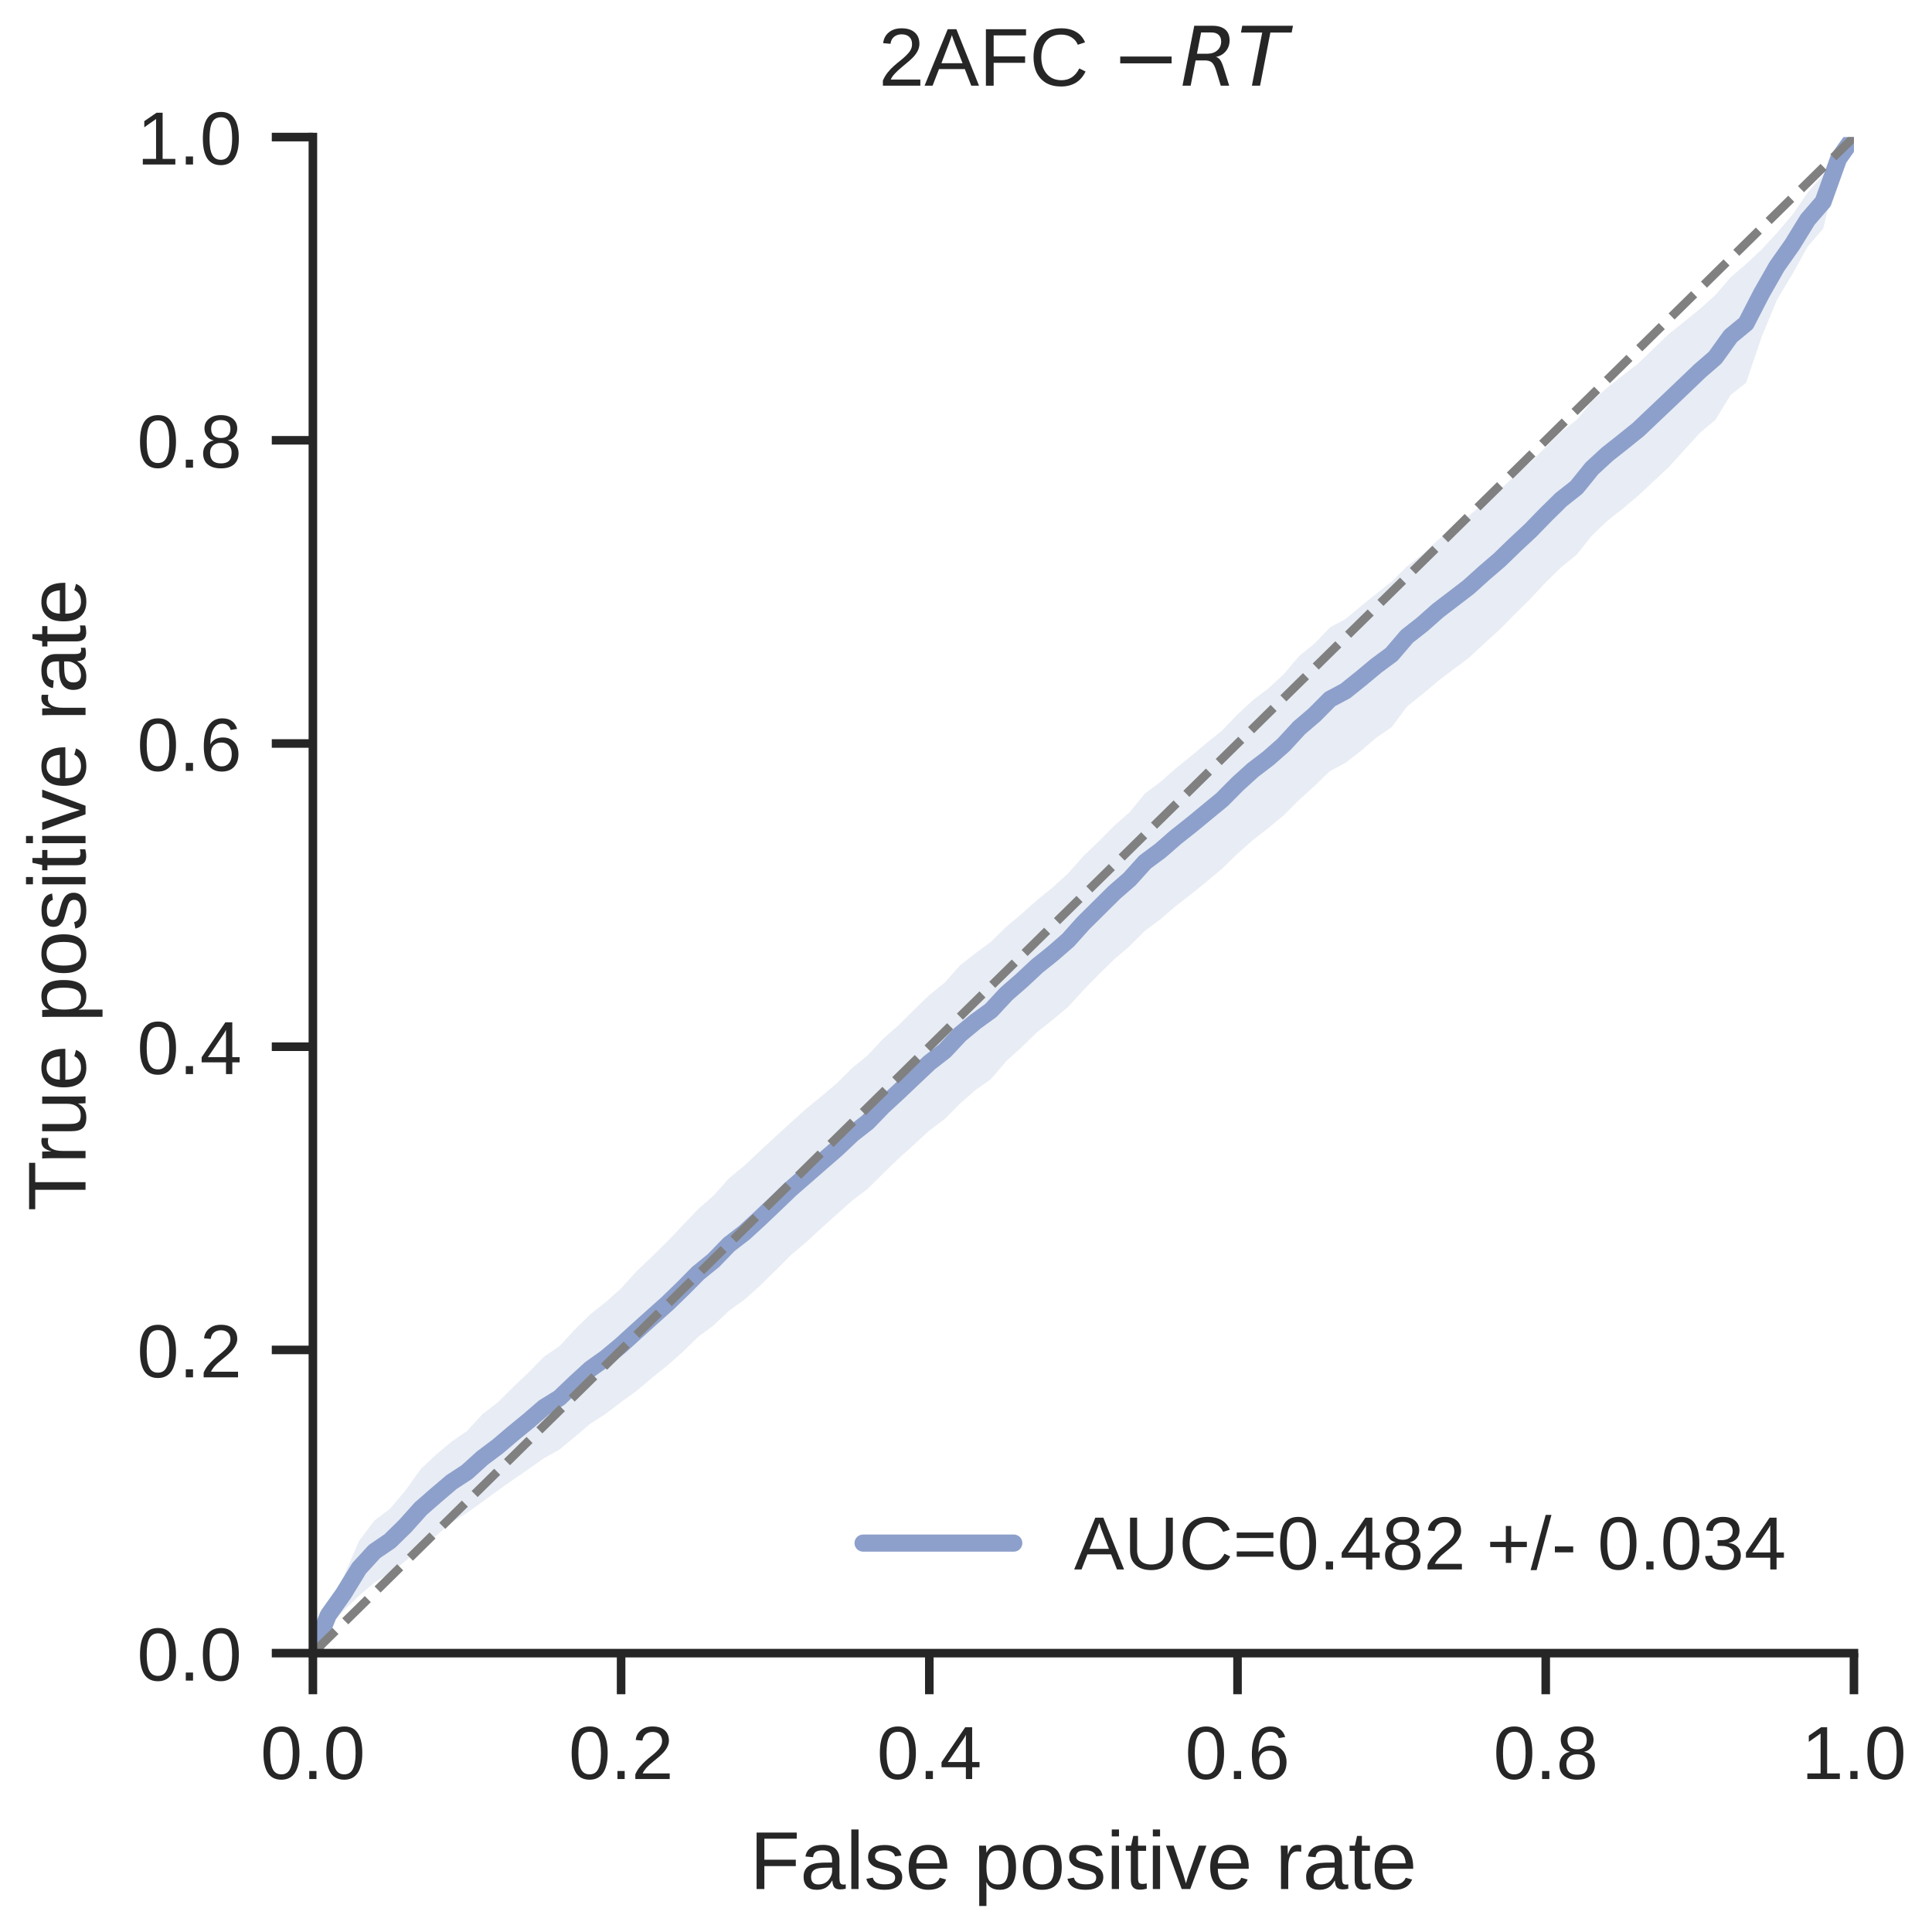
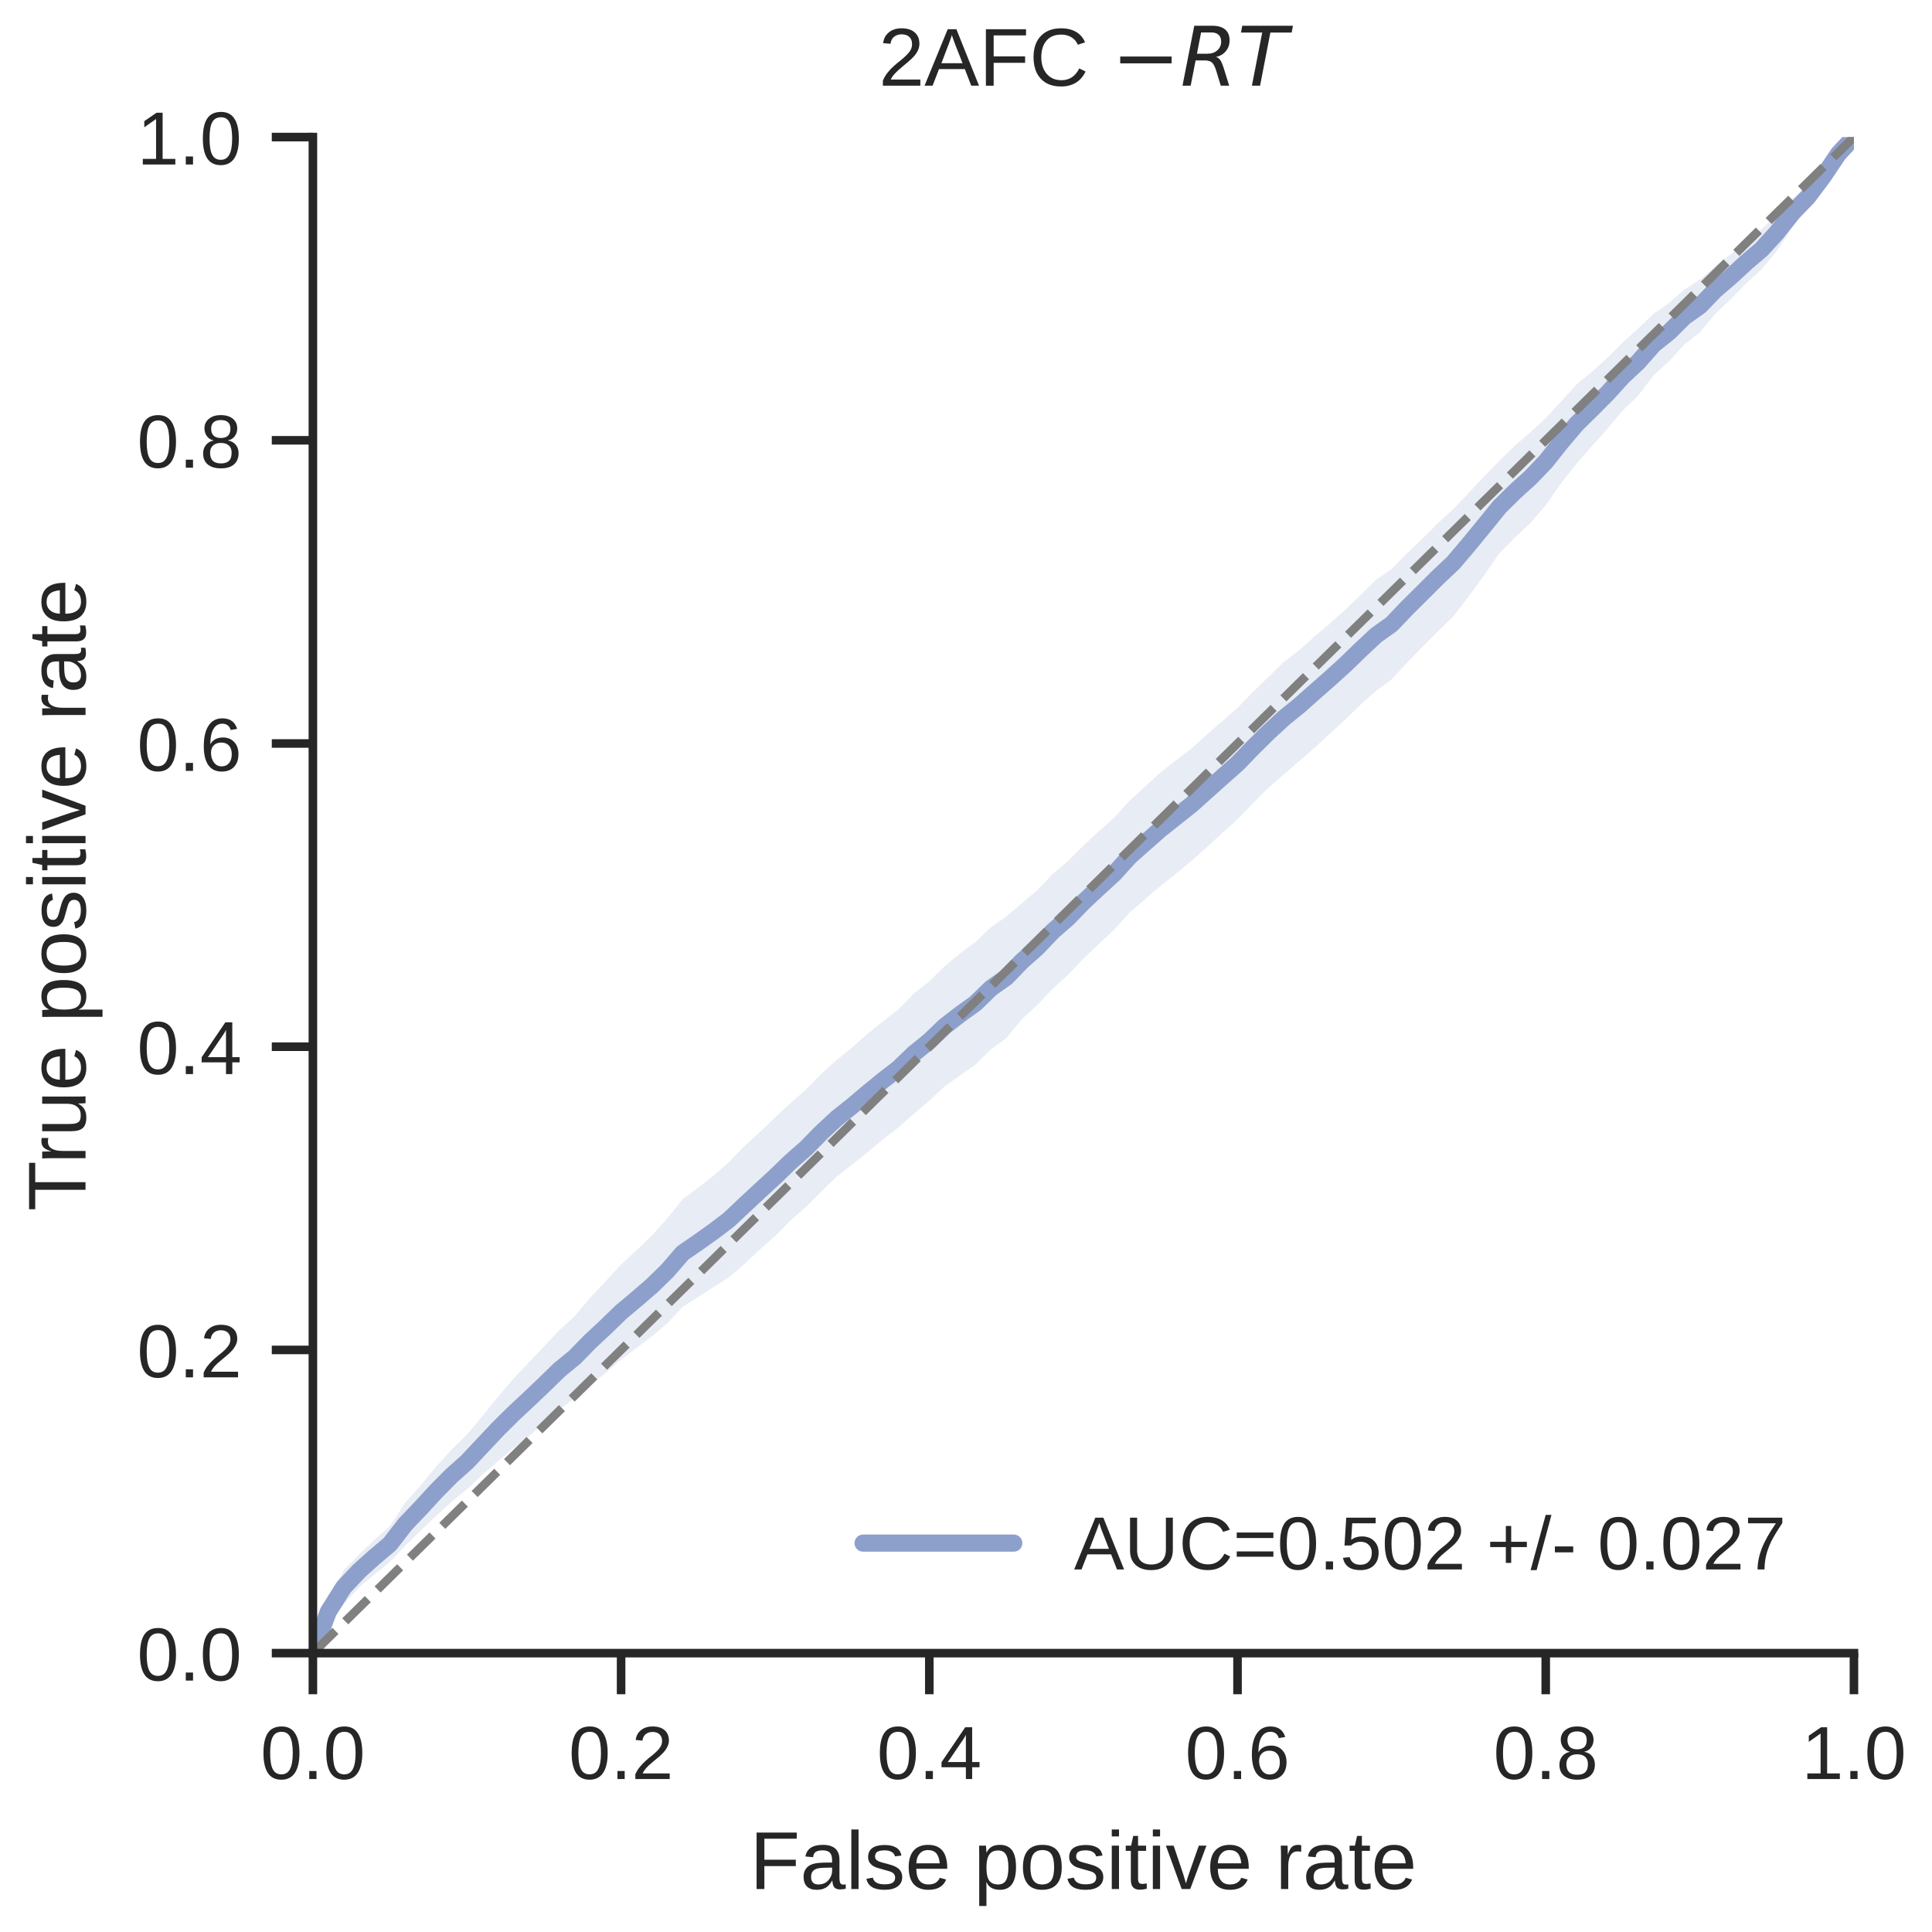
<svg xmlns="http://www.w3.org/2000/svg" xmlns:xlink="http://www.w3.org/1999/xlink" width="225.638pt" height="225.638pt" viewBox="0 0 225.638 225.638" version="1.1">
  <defs>
    <style type="text/css">*{stroke-linejoin: round; stroke-linecap: butt}</style>
  </defs>
  <g id="figure_1">
    <g id="patch_1">
      <path d="M 0 225.638  L 225.638 225.638  L 225.638 0  L 0 0  z " style="fill: #ffffff" />
    </g>
    <g id="axes_1">
      <g id="patch_2">
        <path d="M 36.542 193.07  L 216.522 193.07  L 216.522 16.008  L 36.542 16.008  z " style="fill: #ffffff" />
      </g>
      <g id="matplotlib.axis_1">
        <g id="xtick_1">
          <g id="line2d_1">
            <defs>
-               <path id="m71f84d83b7" d="M 0 0  L 0 4.8  " style="stroke: #262626" />
+               <path id="m74dcbb927b" d="M 0 0  L 0 4.8  " style="stroke: #262626" />
            </defs>
            <g>
-               <use xlink:href="#m71f84d83b7" x="36.542" y="193.07" style="fill: #262626; stroke: #262626" />
+               <use xlink:href="#m74dcbb927b" x="36.542" y="193.07" style="fill: #262626; stroke: #262626" />
            </g>
          </g>
          <g id="text_1">
            <text style="font-size: 8.8px; font-family: 'Arial', 'DejaVu Sans', 'Liberation Sans', 'Bitstream Vera Sans', sans-serif; text-anchor: middle; fill: #262626" x="36.542" y="207.776" transform="rotate(-0 36.54162 207.7762)">0.0</text>
          </g>
        </g>
        <g id="xtick_2">
          <g id="line2d_2">
            <g>
-               <use xlink:href="#m71f84d83b7" x="72.538" y="193.07" style="fill: #262626; stroke: #262626" />
+               <use xlink:href="#m74dcbb927b" x="72.538" y="193.07" style="fill: #262626; stroke: #262626" />
            </g>
          </g>
          <g id="text_2">
            <text style="font-size: 8.8px; font-family: 'Arial', 'DejaVu Sans', 'Liberation Sans', 'Bitstream Vera Sans', sans-serif; text-anchor: middle; fill: #262626" x="72.538" y="207.776" transform="rotate(-0 72.5376 207.7762)">0.2</text>
          </g>
        </g>
        <g id="xtick_3">
          <g id="line2d_3">
            <g>
-               <use xlink:href="#m71f84d83b7" x="108.534" y="193.07" style="fill: #262626; stroke: #262626" />
+               <use xlink:href="#m74dcbb927b" x="108.534" y="193.07" style="fill: #262626; stroke: #262626" />
            </g>
          </g>
          <g id="text_3">
            <text style="font-size: 8.8px; font-family: 'Arial', 'DejaVu Sans', 'Liberation Sans', 'Bitstream Vera Sans', sans-serif; text-anchor: middle; fill: #262626" x="108.534" y="207.776" transform="rotate(-0 108.5336 207.7762)">0.4</text>
          </g>
        </g>
        <g id="xtick_4">
          <g id="line2d_4">
            <g>
-               <use xlink:href="#m71f84d83b7" x="144.53" y="193.07" style="fill: #262626; stroke: #262626" />
+               <use xlink:href="#m74dcbb927b" x="144.53" y="193.07" style="fill: #262626; stroke: #262626" />
            </g>
          </g>
          <g id="text_4">
            <text style="font-size: 8.8px; font-family: 'Arial', 'DejaVu Sans', 'Liberation Sans', 'Bitstream Vera Sans', sans-serif; text-anchor: middle; fill: #262626" x="144.53" y="207.776" transform="rotate(-0 144.5296 207.7762)">0.6</text>
          </g>
        </g>
        <g id="xtick_5">
          <g id="line2d_5">
            <g>
-               <use xlink:href="#m71f84d83b7" x="180.526" y="193.07" style="fill: #262626; stroke: #262626" />
+               <use xlink:href="#m74dcbb927b" x="180.526" y="193.07" style="fill: #262626; stroke: #262626" />
            </g>
          </g>
          <g id="text_5">
            <text style="font-size: 8.8px; font-family: 'Arial', 'DejaVu Sans', 'Liberation Sans', 'Bitstream Vera Sans', sans-serif; text-anchor: middle; fill: #262626" x="180.526" y="207.776" transform="rotate(-0 180.5256 207.7762)">0.8</text>
          </g>
        </g>
        <g id="xtick_6">
          <g id="line2d_6">
            <g>
-               <use xlink:href="#m71f84d83b7" x="216.522" y="193.07" style="fill: #262626; stroke: #262626" />
+               <use xlink:href="#m74dcbb927b" x="216.522" y="193.07" style="fill: #262626; stroke: #262626" />
            </g>
          </g>
          <g id="text_6">
            <text style="font-size: 8.8px; font-family: 'Arial', 'DejaVu Sans', 'Liberation Sans', 'Bitstream Vera Sans', sans-serif; text-anchor: middle; fill: #262626" x="216.522" y="207.776" transform="rotate(-0 216.5216 207.7762)">1.0</text>
          </g>
        </g>
        <g id="text_7">
          <text style="font-size: 9.6px; font-family: 'Arial', 'DejaVu Sans', 'Liberation Sans', 'Bitstream Vera Sans', sans-serif; text-anchor: middle; fill: #262626" x="126.532" y="220.617" transform="rotate(-0 126.5316 220.6172)">False positive rate</text>
        </g>
      </g>
      <g id="matplotlib.axis_2">
        <g id="ytick_1">
          <g id="line2d_7">
            <defs>
-               <path id="m9f3bcce680" d="M 0 0  L -4.8 0  " style="stroke: #262626" />
+               <path id="m1548faa258" d="M 0 0  L -4.8 0  " style="stroke: #262626" />
            </defs>
            <g>
-               <use xlink:href="#m9f3bcce680" x="36.542" y="193.07" style="fill: #262626; stroke: #262626" />
+               <use xlink:href="#m1548faa258" x="36.542" y="193.07" style="fill: #262626; stroke: #262626" />
            </g>
          </g>
          <g id="text_8">
            <text style="font-size: 8.8px; font-family: 'Arial', 'DejaVu Sans', 'Liberation Sans', 'Bitstream Vera Sans', sans-serif; text-anchor: end; fill: #262626" x="28.242" y="196.273" transform="rotate(-0 28.24161 196.2729)">0.0</text>
          </g>
        </g>
        <g id="ytick_2">
          <g id="line2d_8">
            <g>
-               <use xlink:href="#m9f3bcce680" x="36.542" y="157.657" style="fill: #262626; stroke: #262626" />
+               <use xlink:href="#m1548faa258" x="36.542" y="157.657" style="fill: #262626; stroke: #262626" />
            </g>
          </g>
          <g id="text_9">
            <text style="font-size: 8.8px; font-family: 'Arial', 'DejaVu Sans', 'Liberation Sans', 'Bitstream Vera Sans', sans-serif; text-anchor: end; fill: #262626" x="28.242" y="160.861" transform="rotate(-0 28.24161 160.8606)">0.2</text>
          </g>
        </g>
        <g id="ytick_3">
          <g id="line2d_9">
            <g>
-               <use xlink:href="#m9f3bcce680" x="36.542" y="122.245" style="fill: #262626; stroke: #262626" />
+               <use xlink:href="#m1548faa258" x="36.542" y="122.245" style="fill: #262626; stroke: #262626" />
            </g>
          </g>
          <g id="text_10">
            <text style="font-size: 8.8px; font-family: 'Arial', 'DejaVu Sans', 'Liberation Sans', 'Bitstream Vera Sans', sans-serif; text-anchor: end; fill: #262626" x="28.242" y="125.448" transform="rotate(-0 28.24161 125.4484)">0.4</text>
          </g>
        </g>
        <g id="ytick_4">
          <g id="line2d_10">
            <g>
-               <use xlink:href="#m9f3bcce680" x="36.542" y="86.833" style="fill: #262626; stroke: #262626" />
+               <use xlink:href="#m1548faa258" x="36.542" y="86.833" style="fill: #262626; stroke: #262626" />
            </g>
          </g>
          <g id="text_11">
            <text style="font-size: 8.8px; font-family: 'Arial', 'DejaVu Sans', 'Liberation Sans', 'Bitstream Vera Sans', sans-serif; text-anchor: end; fill: #262626" x="28.242" y="90.036" transform="rotate(-0 28.24161 90.0361)">0.6</text>
          </g>
        </g>
        <g id="ytick_5">
          <g id="line2d_11">
            <g>
-               <use xlink:href="#m9f3bcce680" x="36.542" y="51.421" style="fill: #262626; stroke: #262626" />
+               <use xlink:href="#m1548faa258" x="36.542" y="51.421" style="fill: #262626; stroke: #262626" />
            </g>
          </g>
          <g id="text_12">
            <text style="font-size: 8.8px; font-family: 'Arial', 'DejaVu Sans', 'Liberation Sans', 'Bitstream Vera Sans', sans-serif; text-anchor: end; fill: #262626" x="28.242" y="54.624" transform="rotate(-0 28.24161 54.62383)">0.8</text>
          </g>
        </g>
        <g id="ytick_6">
          <g id="line2d_12">
            <g>
-               <use xlink:href="#m9f3bcce680" x="36.542" y="16.008" style="fill: #262626; stroke: #262626" />
+               <use xlink:href="#m1548faa258" x="36.542" y="16.008" style="fill: #262626; stroke: #262626" />
            </g>
          </g>
          <g id="text_13">
            <text style="font-size: 8.8px; font-family: 'Arial', 'DejaVu Sans', 'Liberation Sans', 'Bitstream Vera Sans', sans-serif; text-anchor: end; fill: #262626" x="28.242" y="19.212" transform="rotate(-0 28.24161 19.21156)">1.0</text>
          </g>
        </g>
        <g id="text_14">
          <text style="font-size: 9.6px; font-family: 'Arial', 'DejaVu Sans', 'Liberation Sans', 'Bitstream Vera Sans', sans-serif; text-anchor: middle; fill: #262626" x="9.989" y="104.539" transform="rotate(-90 9.989303 104.5389)">True positive rate</text>
        </g>
      </g>
      <g id="FillBetweenPolyCollection_1">
        <defs>
-           <path id="me6cea0978e" d="M 36.542 -32.568  L 36.542 -32.568  L 38.341 -35.635  L 40.141 -37.551  L 41.941 -39.272  L 43.741 -40.815  L 45.541 -41.92  L 47.34 -43.316  L 49.14 -44.819  L 50.94 -46.276  L 52.74 -47.826  L 54.54 -48.947  L 56.339 -50.239  L 58.139 -51.559  L 59.939 -52.834  L 61.739 -54.072  L 63.539 -55.339  L 65.338 -56.343  L 67.138 -57.835  L 68.938 -59.36  L 70.738 -60.513  L 72.538 -61.894  L 74.337 -63.193  L 76.137 -64.712  L 77.937 -66.157  L 79.737 -67.747  L 81.537 -69.508  L 83.336 -70.843  L 85.136 -72.553  L 86.936 -73.847  L 88.736 -75.458  L 90.536 -77.216  L 92.335 -79.025  L 94.135 -80.546  L 95.935 -82.214  L 97.735 -83.821  L 99.535 -85.431  L 101.334 -86.783  L 103.134 -88.582  L 104.934 -90.324  L 106.734 -91.947  L 108.534 -93.606  L 110.333 -94.946  L 112.133 -96.761  L 113.933 -98.338  L 115.733 -99.613  L 117.533 -101.721  L 119.332 -103.35  L 121.132 -105.103  L 122.932 -106.527  L 124.732 -108.024  L 126.532 -110.002  L 128.331 -111.841  L 130.131 -113.6  L 131.931 -115.143  L 133.731 -116.949  L 135.531 -118.274  L 137.33 -119.831  L 139.13 -121.223  L 140.93 -122.678  L 142.73 -124.186  L 144.53 -125.944  L 146.329 -127.53  L 148.129 -128.928  L 149.929 -130.422  L 151.729 -132.223  L 153.529 -133.851  L 155.328 -135.587  L 157.128 -136.541  L 158.928 -137.931  L 160.728 -139.474  L 162.528 -140.714  L 164.327 -143.124  L 166.127 -144.562  L 167.927 -146.083  L 169.727 -147.45  L 171.527 -148.787  L 173.326 -150.469  L 175.126 -152.09  L 176.926 -153.915  L 178.726 -155.695  L 180.526 -157.628  L 182.325 -159.383  L 184.125 -160.845  L 185.925 -163.104  L 187.725 -164.81  L 189.525 -166.237  L 191.324 -167.746  L 193.124 -169.431  L 194.924 -171.108  L 196.724 -173.101  L 198.524 -175.077  L 200.323 -176.587  L 202.123 -179.516  L 203.923 -180.931  L 205.723 -186.244  L 207.523 -190.608  L 209.322 -193.605  L 211.122 -196.84  L 212.922 -198.914  L 214.722 -206.336  L 216.522 -209.63  L 216.522 -209.63  L 216.522 -209.63  L 214.722 -207.849  L 212.922 -205.226  L 211.122 -203.146  L 209.322 -200.538  L 207.523 -198.432  L 205.723 -196.479  L 203.923 -194.805  L 202.123 -193.253  L 200.323 -191.162  L 198.524 -189.557  L 196.724 -188.088  L 194.924 -186.654  L 193.124 -184.921  L 191.324 -183.184  L 189.525 -181.798  L 187.725 -180.381  L 185.925 -178.776  L 184.125 -176.581  L 182.325 -175.201  L 180.526 -173.413  L 178.726 -171.645  L 176.926 -170.073  L 175.126 -168.41  L 173.326 -166.937  L 171.527 -165.375  L 169.727 -163.948  L 167.927 -162.565  L 166.127 -160.896  L 164.327 -159.507  L 162.528 -157.714  L 160.728 -156.289  L 158.928 -154.832  L 157.128 -153.333  L 155.328 -152.366  L 153.529 -150.476  L 151.729 -149.027  L 149.929 -146.906  L 148.129 -145.228  L 146.329 -143.877  L 144.53 -142.2  L 142.73 -140.323  L 140.93 -138.874  L 139.13 -137.358  L 137.33 -135.906  L 135.531 -134.323  L 133.731 -132.974  L 131.931 -130.788  L 130.131 -129.193  L 128.331 -127.382  L 126.532 -125.655  L 124.732 -123.62  L 122.932 -121.991  L 121.132 -120.529  L 119.332 -118.919  L 117.533 -117.416  L 115.733 -115.647  L 113.933 -114.318  L 112.133 -112.912  L 110.333 -110.879  L 108.534 -109.427  L 106.734 -107.689  L 104.934 -105.892  L 103.134 -104.313  L 101.334 -102.39  L 99.535 -100.919  L 97.735 -99.122  L 95.935 -97.605  L 94.135 -96.129  L 92.335 -94.513  L 90.536 -92.861  L 88.736 -91.202  L 86.936 -89.501  L 85.136 -88.021  L 83.336 -86.006  L 81.537 -84.423  L 79.737 -82.541  L 77.937 -80.641  L 76.137 -78.876  L 74.337 -77.158  L 72.538 -75.175  L 70.738 -73.558  L 68.938 -72.139  L 67.138 -70.366  L 65.338 -68.419  L 63.539 -67.198  L 61.739 -65.351  L 59.939 -63.648  L 58.139 -61.857  L 56.339 -60.474  L 54.54 -58.505  L 52.74 -57.269  L 50.94 -55.759  L 49.14 -54.071  L 47.34 -51.551  L 45.541 -49.417  L 43.741 -48.073  L 41.941 -45.689  L 40.141 -41.527  L 38.341 -38.379  L 36.542 -32.568  z " />
+           <path id="m57a4de6c74" d="M 36.542 -32.568  L 36.542 -32.568  L 38.341 -35.931  L 40.141 -38.292  L 41.941 -40.263  L 43.741 -41.766  L 45.541 -43.215  L 47.34 -45.125  L 49.14 -46.869  L 50.94 -48.608  L 52.74 -50.252  L 54.54 -51.713  L 56.339 -53.393  L 58.139 -54.981  L 59.939 -56.448  L 61.739 -57.894  L 63.539 -59.428  L 65.338 -61.033  L 67.138 -62.336  L 68.938 -63.872  L 70.738 -65.303  L 72.538 -66.844  L 74.337 -68.216  L 76.137 -69.573  L 77.937 -71.099  L 79.737 -73.009  L 81.537 -74.164  L 83.336 -75.311  L 85.136 -76.46  L 86.936 -78.011  L 88.736 -79.703  L 90.536 -81.292  L 92.335 -83.105  L 94.135 -84.686  L 95.935 -86.497  L 97.735 -88.235  L 99.535 -89.648  L 101.334 -91.069  L 103.134 -92.584  L 104.934 -93.975  L 106.734 -95.574  L 108.534 -97.08  L 110.333 -98.767  L 112.133 -100.044  L 113.933 -101.31  L 115.733 -103.093  L 117.533 -104.402  L 119.332 -106.59  L 121.132 -108.256  L 122.932 -110.147  L 124.732 -111.777  L 126.532 -113.69  L 128.331 -115.381  L 130.131 -117.073  L 131.931 -119.078  L 133.731 -120.62  L 135.531 -122.165  L 137.33 -123.59  L 139.13 -125.074  L 140.93 -126.674  L 142.73 -128.341  L 144.53 -129.947  L 146.329 -131.824  L 148.129 -133.629  L 149.929 -135.197  L 151.729 -136.744  L 153.529 -138.32  L 155.328 -139.969  L 157.128 -141.61  L 158.928 -143.372  L 160.728 -144.963  L 162.528 -146.297  L 164.327 -148.231  L 166.127 -150.103  L 167.927 -151.896  L 169.727 -153.646  L 171.527 -155.984  L 173.326 -158.447  L 175.126 -161.04  L 176.926 -162.848  L 178.726 -164.556  L 180.526 -166.626  L 182.325 -169.224  L 184.125 -171.491  L 185.925 -173.544  L 187.725 -175.543  L 189.525 -177.707  L 191.324 -179.442  L 193.124 -181.804  L 194.924 -183.44  L 196.724 -185.422  L 198.524 -186.818  L 200.323 -188.983  L 202.123 -190.682  L 203.923 -192.534  L 205.723 -194.157  L 207.523 -196.347  L 209.322 -199.083  L 211.122 -201.305  L 212.922 -204.139  L 214.722 -207.211  L 216.522 -209.63  L 216.522 -209.63  L 216.522 -209.63  L 214.722 -208.172  L 212.922 -205.892  L 211.122 -203.928  L 209.322 -202.448  L 207.523 -200.608  L 205.723 -198.85  L 203.923 -197.412  L 202.123 -195.936  L 200.323 -194.538  L 198.524 -192.984  L 196.724 -191.827  L 194.924 -190.247  L 193.124 -189.006  L 191.324 -187.266  L 189.525 -185.651  L 187.725 -183.846  L 185.925 -182.22  L 184.125 -180.737  L 182.325 -178.76  L 180.526 -176.821  L 178.726 -175.142  L 176.926 -173.595  L 175.126 -171.846  L 173.326 -169.998  L 171.527 -168.072  L 169.727 -166.172  L 167.927 -164.528  L 166.127 -162.724  L 164.327 -161.025  L 162.528 -159.184  L 160.728 -157.951  L 158.928 -156.18  L 157.128 -154.447  L 155.328 -152.828  L 153.529 -151.308  L 151.729 -149.694  L 149.929 -148.325  L 148.129 -146.57  L 146.329 -144.814  L 144.53 -142.971  L 142.73 -141.389  L 140.93 -139.84  L 139.13 -138.206  L 137.33 -136.832  L 135.531 -135.409  L 133.731 -133.782  L 131.931 -132.131  L 130.131 -130.15  L 128.331 -128.554  L 126.532 -126.874  L 124.732 -125.073  L 122.932 -123.559  L 121.132 -121.659  L 119.332 -120.14  L 117.533 -118.585  L 115.733 -117.354  L 113.933 -115.623  L 112.133 -114.302  L 110.333 -112.799  L 108.534 -111.024  L 106.734 -109.617  L 104.934 -107.749  L 103.134 -106.358  L 101.334 -104.922  L 99.535 -103.317  L 97.735 -101.861  L 95.935 -100.246  L 94.135 -98.4  L 92.335 -96.812  L 90.536 -95.145  L 88.736 -93.423  L 86.936 -91.767  L 85.136 -89.922  L 83.336 -88.334  L 81.537 -86.924  L 79.737 -85.594  L 77.937 -83.346  L 76.137 -81.36  L 74.337 -79.612  L 72.538 -77.965  L 70.738 -76.011  L 68.938 -74.091  L 67.138 -71.939  L 65.338 -70.293  L 63.539 -68.389  L 61.739 -66.5  L 59.939 -64.588  L 58.139 -62.484  L 56.339 -60.246  L 54.54 -58.09  L 52.74 -56.343  L 50.94 -54.359  L 49.14 -52.173  L 47.34 -50.151  L 45.541 -47.407  L 43.741 -45.819  L 41.941 -44.09  L 40.141 -42.242  L 38.341 -38.874  L 36.542 -32.568  z " />
        </defs>
-         <g clip-path="url(#p05f1b20b4e)">
-           <use xlink:href="#me6cea0978e" x="0" y="225.638" style="fill: #8da0cb; fill-opacity: 0.2" />
+         <g clip-path="url(#pab4e0632dc)">
+           <use xlink:href="#m57a4de6c74" x="0" y="225.638" style="fill: #8da0cb; fill-opacity: 0.2" />
        </g>
      </g>
      <g id="line2d_13">
-         <path d="M 36.542 193.07  L 38.341 188.63  L 40.141 186.099  L 41.941 183.157  L 43.741 181.194  L 45.541 179.969  L 47.34 178.204  L 49.14 176.193  L 50.94 174.62  L 52.74 173.09  L 54.54 171.911  L 56.339 170.281  L 58.139 168.93  L 59.939 167.397  L 61.739 165.926  L 63.539 164.369  L 65.338 163.257  L 67.138 161.537  L 68.938 159.888  L 70.738 158.602  L 72.538 157.103  L 74.337 155.462  L 76.137 153.844  L 77.937 152.238  L 79.737 150.494  L 81.537 148.673  L 83.336 147.213  L 85.136 145.351  L 86.936 143.964  L 88.736 142.308  L 90.536 140.599  L 92.335 138.869  L 94.135 137.3  L 95.935 135.728  L 97.735 134.166  L 99.535 132.463  L 101.334 131.051  L 103.134 129.19  L 104.934 127.53  L 106.734 125.82  L 108.534 124.121  L 110.333 122.725  L 112.133 120.801  L 113.933 119.31  L 115.733 118.008  L 117.533 116.069  L 119.332 114.503  L 121.132 112.821  L 122.932 111.379  L 124.732 109.816  L 126.532 107.809  L 128.331 106.026  L 130.131 104.242  L 131.931 102.672  L 133.731 100.676  L 135.531 99.339  L 137.33 97.769  L 139.13 96.347  L 140.93 94.862  L 142.73 93.383  L 144.53 91.566  L 146.329 89.935  L 148.129 88.56  L 149.929 86.974  L 151.729 85.013  L 153.529 83.474  L 155.328 81.661  L 157.128 80.701  L 158.928 79.256  L 160.728 77.757  L 162.528 76.424  L 164.327 74.322  L 166.127 72.909  L 167.927 71.314  L 169.727 69.939  L 171.527 68.557  L 173.326 66.935  L 175.126 65.388  L 176.926 63.644  L 178.726 61.968  L 180.526 60.117  L 182.325 58.346  L 184.125 56.925  L 185.925 54.698  L 187.725 53.042  L 189.525 51.621  L 191.324 50.173  L 193.124 48.462  L 194.924 46.757  L 196.724 45.044  L 198.524 43.321  L 200.323 41.763  L 202.123 39.253  L 203.923 37.77  L 205.723 34.276  L 207.523 31.118  L 209.322 28.567  L 211.122 25.645  L 212.922 23.567  L 214.722 18.545  L 216.522 16.008  " clip-path="url(#p05f1b20b4e)" style="fill: none; stroke: #8da0cb; stroke-width: 2; stroke-linecap: round" />
+         <path d="M 36.542 193.07  L 38.341 188.235  L 40.141 185.371  L 41.941 183.461  L 43.741 181.845  L 45.541 180.327  L 47.34 178  L 49.14 176.117  L 50.94 174.155  L 52.74 172.34  L 54.54 170.736  L 56.339 168.818  L 58.139 166.905  L 59.939 165.12  L 61.739 163.441  L 63.539 161.729  L 65.338 159.975  L 67.138 158.5  L 68.938 156.656  L 70.738 154.981  L 72.538 153.233  L 74.337 151.724  L 76.137 150.172  L 77.937 148.415  L 79.737 146.336  L 81.537 145.094  L 83.336 143.816  L 85.136 142.447  L 86.936 140.749  L 88.736 139.075  L 90.536 137.419  L 92.335 135.679  L 94.135 134.095  L 95.935 132.266  L 97.735 130.59  L 99.535 129.155  L 101.334 127.643  L 103.134 126.167  L 104.934 124.776  L 106.734 123.042  L 108.534 121.586  L 110.333 119.855  L 112.133 118.465  L 113.933 117.171  L 115.733 115.414  L 117.533 114.145  L 119.332 112.273  L 121.132 110.681  L 122.932 108.785  L 124.732 107.213  L 126.532 105.356  L 128.331 103.67  L 130.131 102.026  L 131.931 100.033  L 133.731 98.437  L 135.531 96.851  L 137.33 95.427  L 139.13 93.998  L 140.93 92.381  L 142.73 90.773  L 144.53 89.179  L 146.329 87.319  L 148.129 85.538  L 149.929 83.877  L 151.729 82.419  L 153.529 80.824  L 155.328 79.239  L 157.128 77.609  L 158.928 75.862  L 160.728 74.181  L 162.528 72.898  L 164.327 71.009  L 166.127 69.225  L 167.927 67.426  L 169.727 65.729  L 171.527 63.61  L 173.326 61.416  L 175.126 59.195  L 176.926 57.417  L 178.726 55.789  L 180.526 53.914  L 182.325 51.646  L 184.125 49.524  L 185.925 47.756  L 187.725 45.943  L 189.525 43.959  L 191.324 42.284  L 193.124 40.233  L 194.924 38.795  L 196.724 37.013  L 198.524 35.737  L 200.323 33.877  L 202.123 32.329  L 203.923 30.665  L 205.723 29.134  L 207.523 27.16  L 209.322 24.872  L 211.122 23.021  L 212.922 20.622  L 214.722 17.946  L 216.522 16.008  " clip-path="url(#pab4e0632dc)" style="fill: none; stroke: #8da0cb; stroke-width: 2; stroke-linecap: round" />
      </g>
      <g id="line2d_14">
-         <path d="M 36.542 193.07  L 216.522 16.008  " clip-path="url(#p05f1b20b4e)" style="fill: none; stroke-dasharray: 3.7,1.6; stroke-dashoffset: 0; stroke: #808080" />
+         <path d="M 36.542 193.07  L 216.522 16.008  " clip-path="url(#pab4e0632dc)" style="fill: none; stroke-dasharray: 3.7,1.6; stroke-dashoffset: 0; stroke: #808080" />
      </g>
      <g id="patch_3">
        <path d="M 36.542 193.07  L 36.542 16.008  " style="fill: none; stroke: #262626; stroke-linejoin: miter; stroke-linecap: square" />
      </g>
      <g id="patch_4">
        <path d="M 36.542 193.07  L 216.522 193.07  " style="fill: none; stroke: #262626; stroke-linejoin: miter; stroke-linecap: square" />
      </g>
      <g id="text_15">
        <g style="fill: #262626" transform="translate(102.6276 10.00824)">
          <text>
            <tspan x="0" y="-0" style="font-size: 9.6px; font-family: 'Arial'; fill: #262626">2</tspan>
            <tspan x="5.336" y="-0" style="font-size: 9.6px; font-family: 'Arial'; fill: #262626">A</tspan>
            <tspan x="11.735" y="-0" style="font-size: 9.6px; font-family: 'Arial'; fill: #262626">F</tspan>
            <tspan x="17.595" y="-0" style="font-size: 9.6px; font-family: 'Arial'; fill: #262626">C</tspan>
            <tspan x="24.523" y="-0" style="font-size: 9.6px; font-family: 'Arial'; fill: #262626"> </tspan>
            <tspan x="27.189" y="-0" style="font-size: 9.6px; font-family: 'DejaVu Sans'; fill: #262626">−</tspan>
            <tspan x="35.227" y="-0" style="font-style: oblique; font-size: 9.6px; font-family: 'DejaVu Sans'; fill: #262626">R</tspan>
            <tspan x="41.893" y="-0" style="font-style: oblique; font-size: 9.6px; font-family: 'DejaVu Sans'; fill: #262626">T</tspan>
          </text>
        </g>
      </g>
      <g id="legend_1">
        <g id="line2d_15">
          <path d="M 100.799 180.218  L 109.599 180.218  L 118.399 180.218  " style="fill: none; stroke: #8da0cb; stroke-width: 2; stroke-linecap: round" />
        </g>
        <g id="text_16">
-           <text style="font-size: 8.8px; font-family: 'Arial', 'DejaVu Sans', 'Liberation Sans', 'Bitstream Vera Sans', sans-serif; text-anchor: start; fill: #262626" x="125.439" y="183.298" transform="rotate(-0 125.4388 183.2976)">AUC=0.482 +/- 0.034</text>
+           <text style="font-size: 8.8px; font-family: 'Arial', 'DejaVu Sans', 'Liberation Sans', 'Bitstream Vera Sans', sans-serif; text-anchor: start; fill: #262626" x="125.439" y="183.298" transform="rotate(-0 125.4388 183.2976)">AUC=0.502 +/- 0.027</text>
        </g>
      </g>
    </g>
  </g>
  <defs>
-     <clipPath id="p05f1b20b4e">
+     <clipPath id="pab4e0632dc">
      <rect x="36.542" y="16.008" width="179.98" height="177.061" />
    </clipPath>
  </defs>
</svg>
